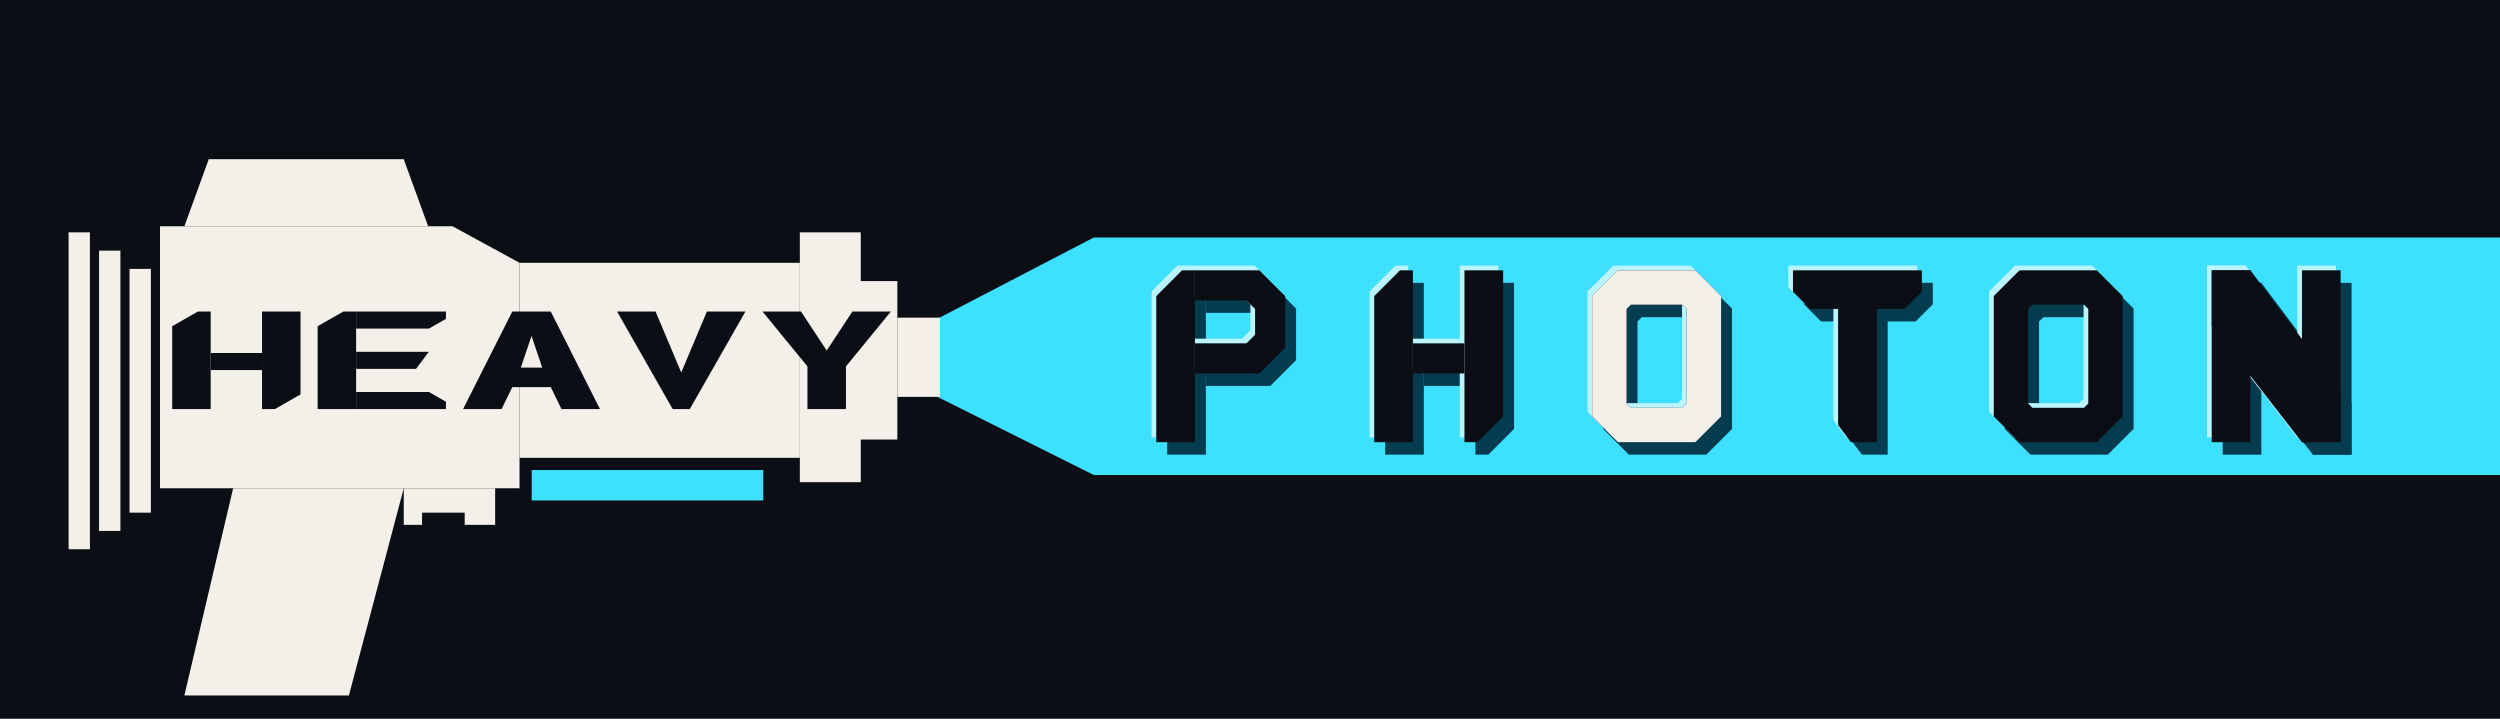
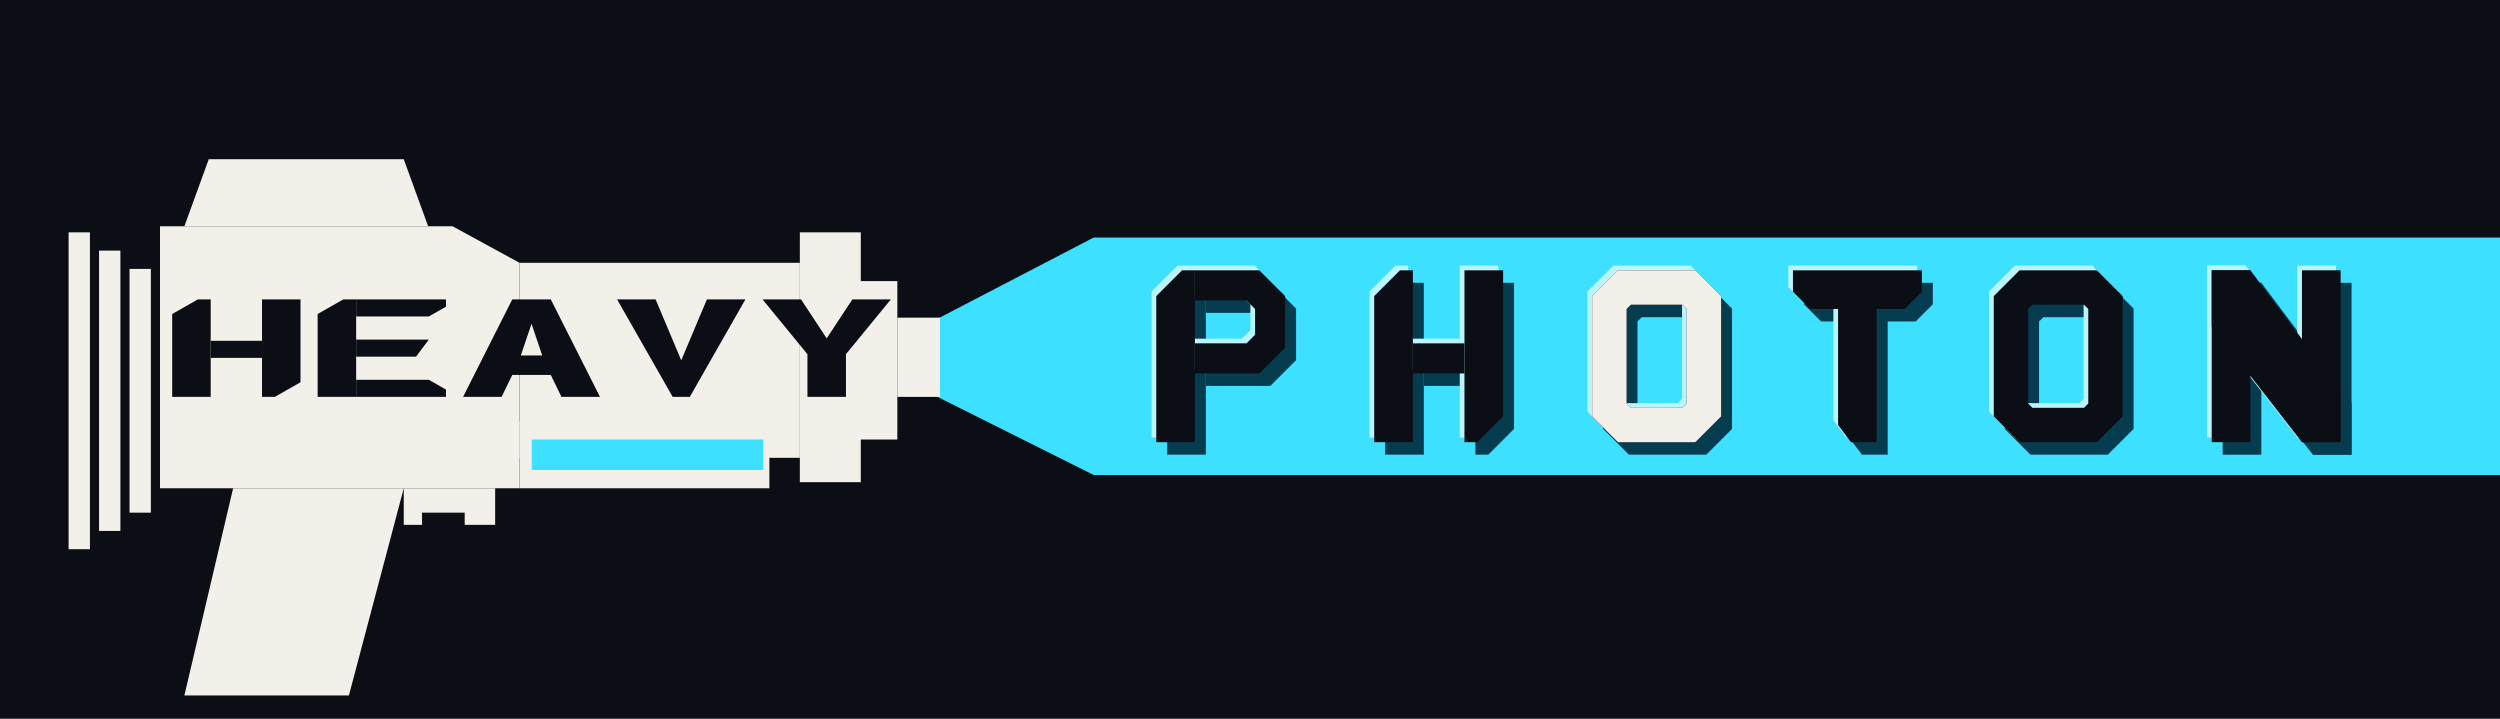
<svg xmlns="http://www.w3.org/2000/svg" viewBox="0 0 1600 460" width="1600" height="460">
  <rect width="1600" height="460" fill="#0B0E14" />
  <path fill="#3EE0FF" d="M600,204 L700,152 L1600,152 L1600,304 L700,304 L600,254 Z" />
  <g fill="#063C50" transform="translate(7 8)">
    <g transform="translate(740 173) scale(1.375)">
      <g transform="translate(0.0 0)">
        <path fill-rule="evenodd" transform="translate(0 0)" d="M18,0 L48,0 L60,12 L60,36 L48,48 L18,48 L18,34 L42,34 L46,30 L46,18 L42,14 L18,14 Z" />
        <polygon points="0,12 12,0 18,0 18,80 0,80" />
      </g>
      <g transform="translate(101.4545 0)">
        <rect x="18" y="34" width="24" height="14" />
        <polygon points="0,12 12,0 18,0 18,80 0,80" />
        <polygon points="42,0 60,0 60,68 48,80 42,80" />
      </g>
      <g transform="translate(202.9091 0)">
        <path fill-rule="evenodd" transform="translate(0 0)" d="M12,0 L48,0 L60,12 L60,68 L48,80 L12,80 L0,68 L0,12 Z M18,16 L42,16 L44,18 L44,62 L42,64 L18,64 L16,62 L16,18 Z" />
      </g>
      <g transform="translate(296.3636 0)">
        <polygon points="0,0 60,0 60,10 52,18 8,18 0,10" />
        <polygon points="21,14 39,14 39,80 27,80 21,72" />
      </g>
      <g transform="translate(389.8182 0)">
        <path fill-rule="evenodd" transform="translate(0 0)" d="M12,0 L48,0 L60,12 L60,68 L48,80 L12,80 L0,68 L0,12 Z M18,16 L42,16 L44,18 L44,62 L42,64 L18,64 L16,62 L16,18 Z" />
      </g>
      <g transform="translate(491.2727 0)">
        <rect x="0" y="0" width="18" height="80" />
        <rect x="42" y="0" width="18" height="80" />
        <polygon points="0,0 18,0 60,56 60,80 42,80 0,26" />
      </g>
    </g>
  </g>
  <g fill="#B9F4FF" transform="translate(-3 -3)">
    <g transform="translate(740 173) scale(1.375)">
      <g transform="translate(0.0 0)">
        <path fill-rule="evenodd" transform="translate(0 0)" d="M18,0 L48,0 L60,12 L60,36 L48,48 L18,48 L18,34 L42,34 L46,30 L46,18 L42,14 L18,14 Z" />
        <polygon points="0,12 12,0 18,0 18,80 0,80" />
      </g>
      <g transform="translate(101.4545 0)">
        <rect x="18" y="34" width="24" height="14" />
        <polygon points="0,12 12,0 18,0 18,80 0,80" />
        <polygon points="42,0 60,0 60,68 48,80 42,80" />
      </g>
      <g transform="translate(202.9091 0)">
        <path fill-rule="evenodd" transform="translate(0 0)" d="M12,0 L48,0 L60,12 L60,68 L48,80 L12,80 L0,68 L0,12 Z M18,16 L42,16 L44,18 L44,62 L42,64 L18,64 L16,62 L16,18 Z" />
      </g>
      <g transform="translate(296.3636 0)">
        <polygon points="0,0 60,0 60,10 52,18 8,18 0,10" />
        <polygon points="21,14 39,14 39,80 27,80 21,72" />
      </g>
      <g transform="translate(389.8182 0)">
        <path fill-rule="evenodd" transform="translate(0 0)" d="M12,0 L48,0 L60,12 L60,68 L48,80 L12,80 L0,68 L0,12 Z M18,16 L42,16 L44,18 L44,62 L42,64 L18,64 L16,62 L16,18 Z" />
      </g>
      <g transform="translate(491.2727 0)">
        <rect x="0" y="0" width="18" height="80" />
        <rect x="42" y="0" width="18" height="80" />
        <polygon points="0,0 18,0 60,56 60,80 42,80 0,26" />
      </g>
    </g>
  </g>
  <g fill="#0B0E14">
    <g transform="translate(740 173) scale(1.375)">
      <g transform="translate(0.0 0)">
        <path fill-rule="evenodd" transform="translate(0 0)" d="M18,0 L48,0 L60,12 L60,36 L48,48 L18,48 L18,34 L42,34 L46,30 L46,18 L42,14 L18,14 Z" />
        <polygon points="0,12 12,0 18,0 18,80 0,80" />
      </g>
      <g transform="translate(101.4545 0)">
        <rect x="18" y="34" width="24" height="14" />
        <polygon points="0,12 12,0 18,0 18,80 0,80" />
        <polygon points="42,0 60,0 60,68 48,80 42,80" />
      </g>
      <g transform="translate(202.9091 0)">
        <path fill-rule="evenodd" transform="translate(0 0)" d="M12,0 L48,0 L60,12 L60,68 L48,80 L12,80 L0,68 L0,12 Z M18,16 L42,16 L44,18 L44,62 L42,64 L18,64 L16,62 L16,18 Z" />
      </g>
      <g transform="translate(296.3636 0)">
        <polygon points="0,0 60,0 60,10 52,18 8,18 0,10" />
        <polygon points="21,14 39,14 39,80 27,80 21,72" />
      </g>
      <g transform="translate(389.8182 0)">
        <path fill-rule="evenodd" transform="translate(0 0)" d="M12,0 L48,0 L60,12 L60,68 L48,80 L12,80 L0,68 L0,12 Z M18,16 L42,16 L44,18 L44,62 L42,64 L18,64 L16,62 L16,18 Z" />
      </g>
      <g transform="translate(491.2727 0)">
        <rect x="0" y="0" width="18" height="80" />
        <rect x="42" y="0" width="18" height="80" />
        <polygon points="0,0 18,0 60,56 60,80 42,80 0,26" />
      </g>
    </g>
  </g>
  <g fill="#F2F0E9">
    <g transform="translate(1019.0 173) scale(1.375)">
      <path fill-rule="evenodd" transform="translate(0 0)" d="M12,0 L48,0 L60,12 L60,68 L48,80 L12,80 L0,68 L0,12 Z M18,16 L42,16 L44,18 L44,62 L42,64 L18,64 L16,62 L16,18 Z" />
    </g>
  </g>
  <g transform="translate(40 20) scale(1.95)">
    <g fill="#F2F0E9">
      <rect x="2" y="66" width="7" height="104" />
      <rect x="12" y="72" width="7" height="92" />
      <rect x="22" y="78" width="7" height="80" />
+       <path d="M150,128 L232,128 L232,150 L150,150 Z" />
      <path d="M32,64 L128,64 L150,76 L150,150 L32,150 Z" />
      <path d="M56,150 L112,150 L94,218 L40,218 Z" />
      <rect x="112" y="150" width="30" height="12" />
      <path d="M48,42 L112,42 L120,64 L40,64 Z" />
      <path d="M150,76 L242,76 L242,140 L150,140 Z" />
      <path d="M242,66 L262,66 L262,82 L274,82 L274,134 L262,134 L262,148 L242,148 Z" />
      <rect x="274" y="94" width="14" height="26" />
    </g>
    <g fill="#3EE0FF">
-       <rect x="154" y="144" width="76" height="10" />
+       <rect x="154" y="134" width="76" height="10" />
    </g>
    <rect x="118" y="158" width="14" height="8" fill="#0B0E14" />
-     <g fill="#0B0E14" transform="translate(36 92) scale(0.702 0.4)">
+     <g fill="#0B0E14" transform="translate(36 88) scale(0.702 0.4)">
      <g transform="translate(0.0 0)">
        <rect x="18" y="34" width="24" height="14" />
        <polygon points="0,12 12,0 18,0 18,80 0,80" />
        <polygon points="42,0 60,0 60,68 48,80 42,80" />
      </g>
      <g transform="translate(68.0 0)">
        <polygon points="0,12 12,0 18,0 18,80 0,80" />
        <polygon points="18,0 60,0 60,6 52,14 18,14" />
        <polygon points="18,33 52,33 46,47 18,47" />
        <polygon points="18,66 52,66 60,74 60,80 18,80" />
      </g>
      <g transform="translate(136.0 0)">
        <path fill-rule="evenodd" transform="translate(0 0)" d="M23,0 L41,0 L64,80 L46,80 L41,62 L23,62 L18,80 L0,80 Z M32,20 L37,46 L27,46 Z" />
      </g>
      <g transform="translate(208.0 0)">
        <polygon points="0,0 18,0 30,50 42,0 60,0 34,80 26,80" />
      </g>
      <g transform="translate(276.0 0)">
        <polygon points="0,0 18,0 30,32 42,0 60,0 39,45 39,80 21,80 21,45" />
      </g>
    </g>
  </g>
</svg>
